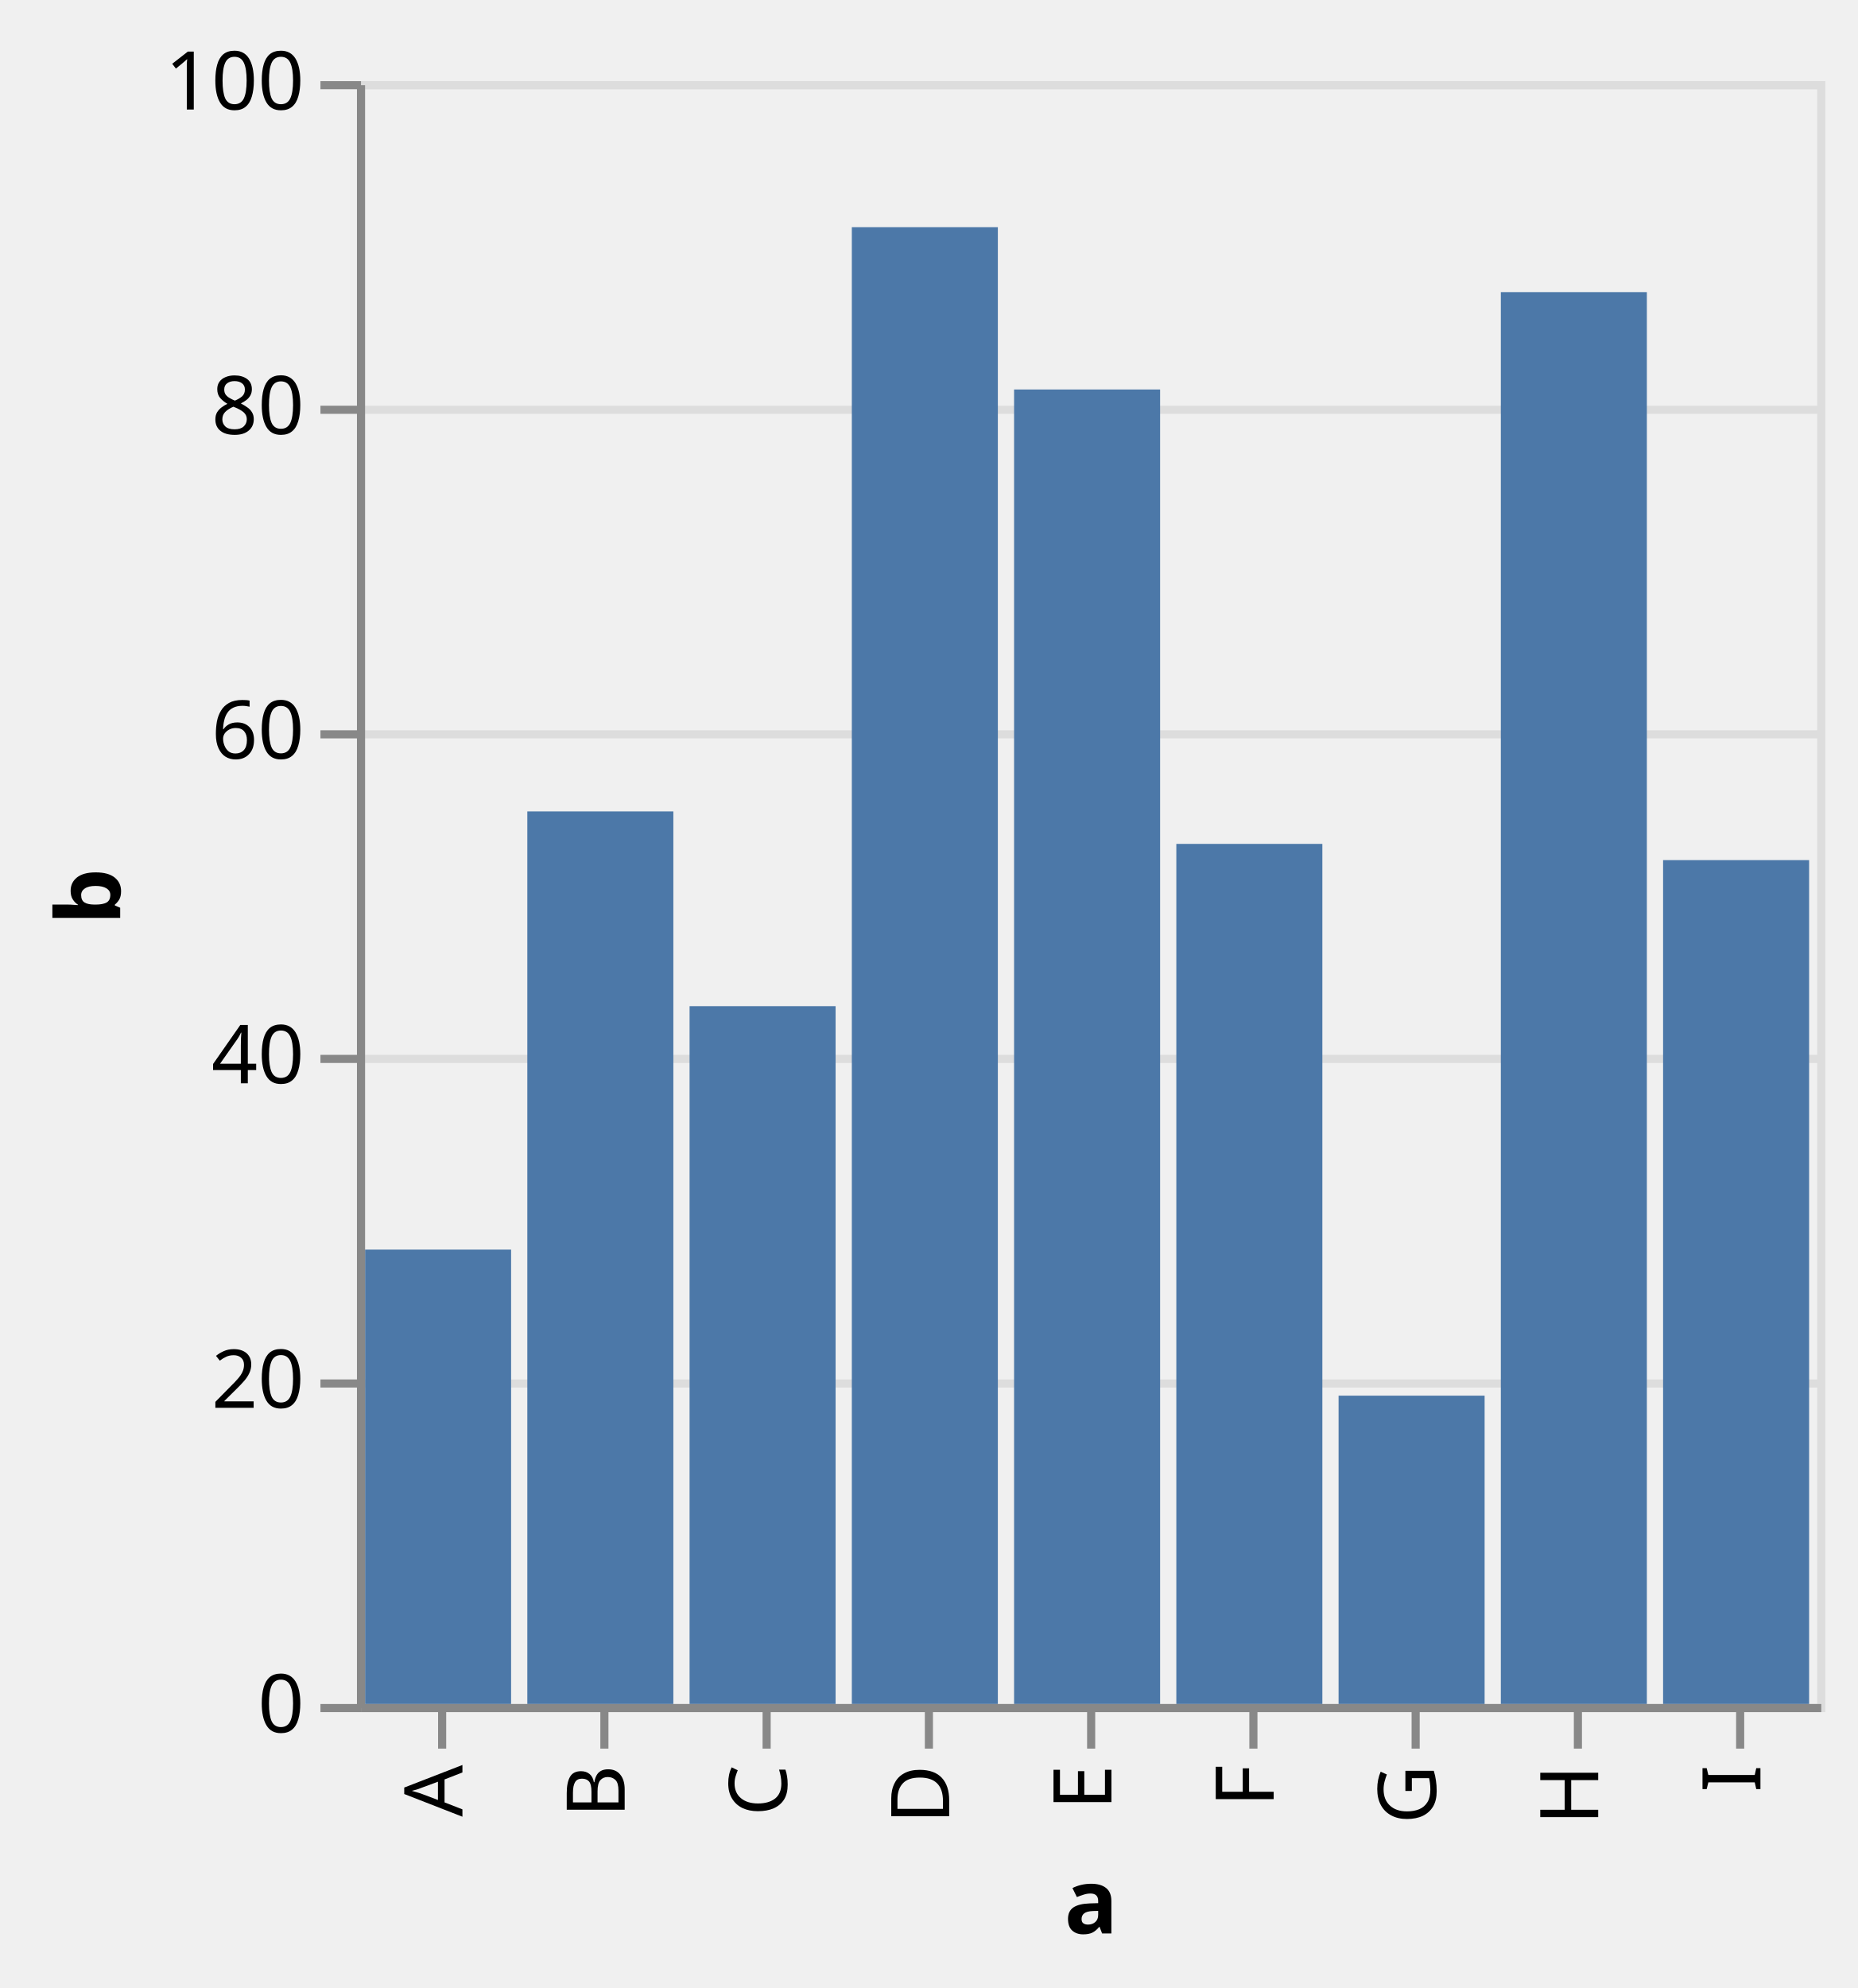
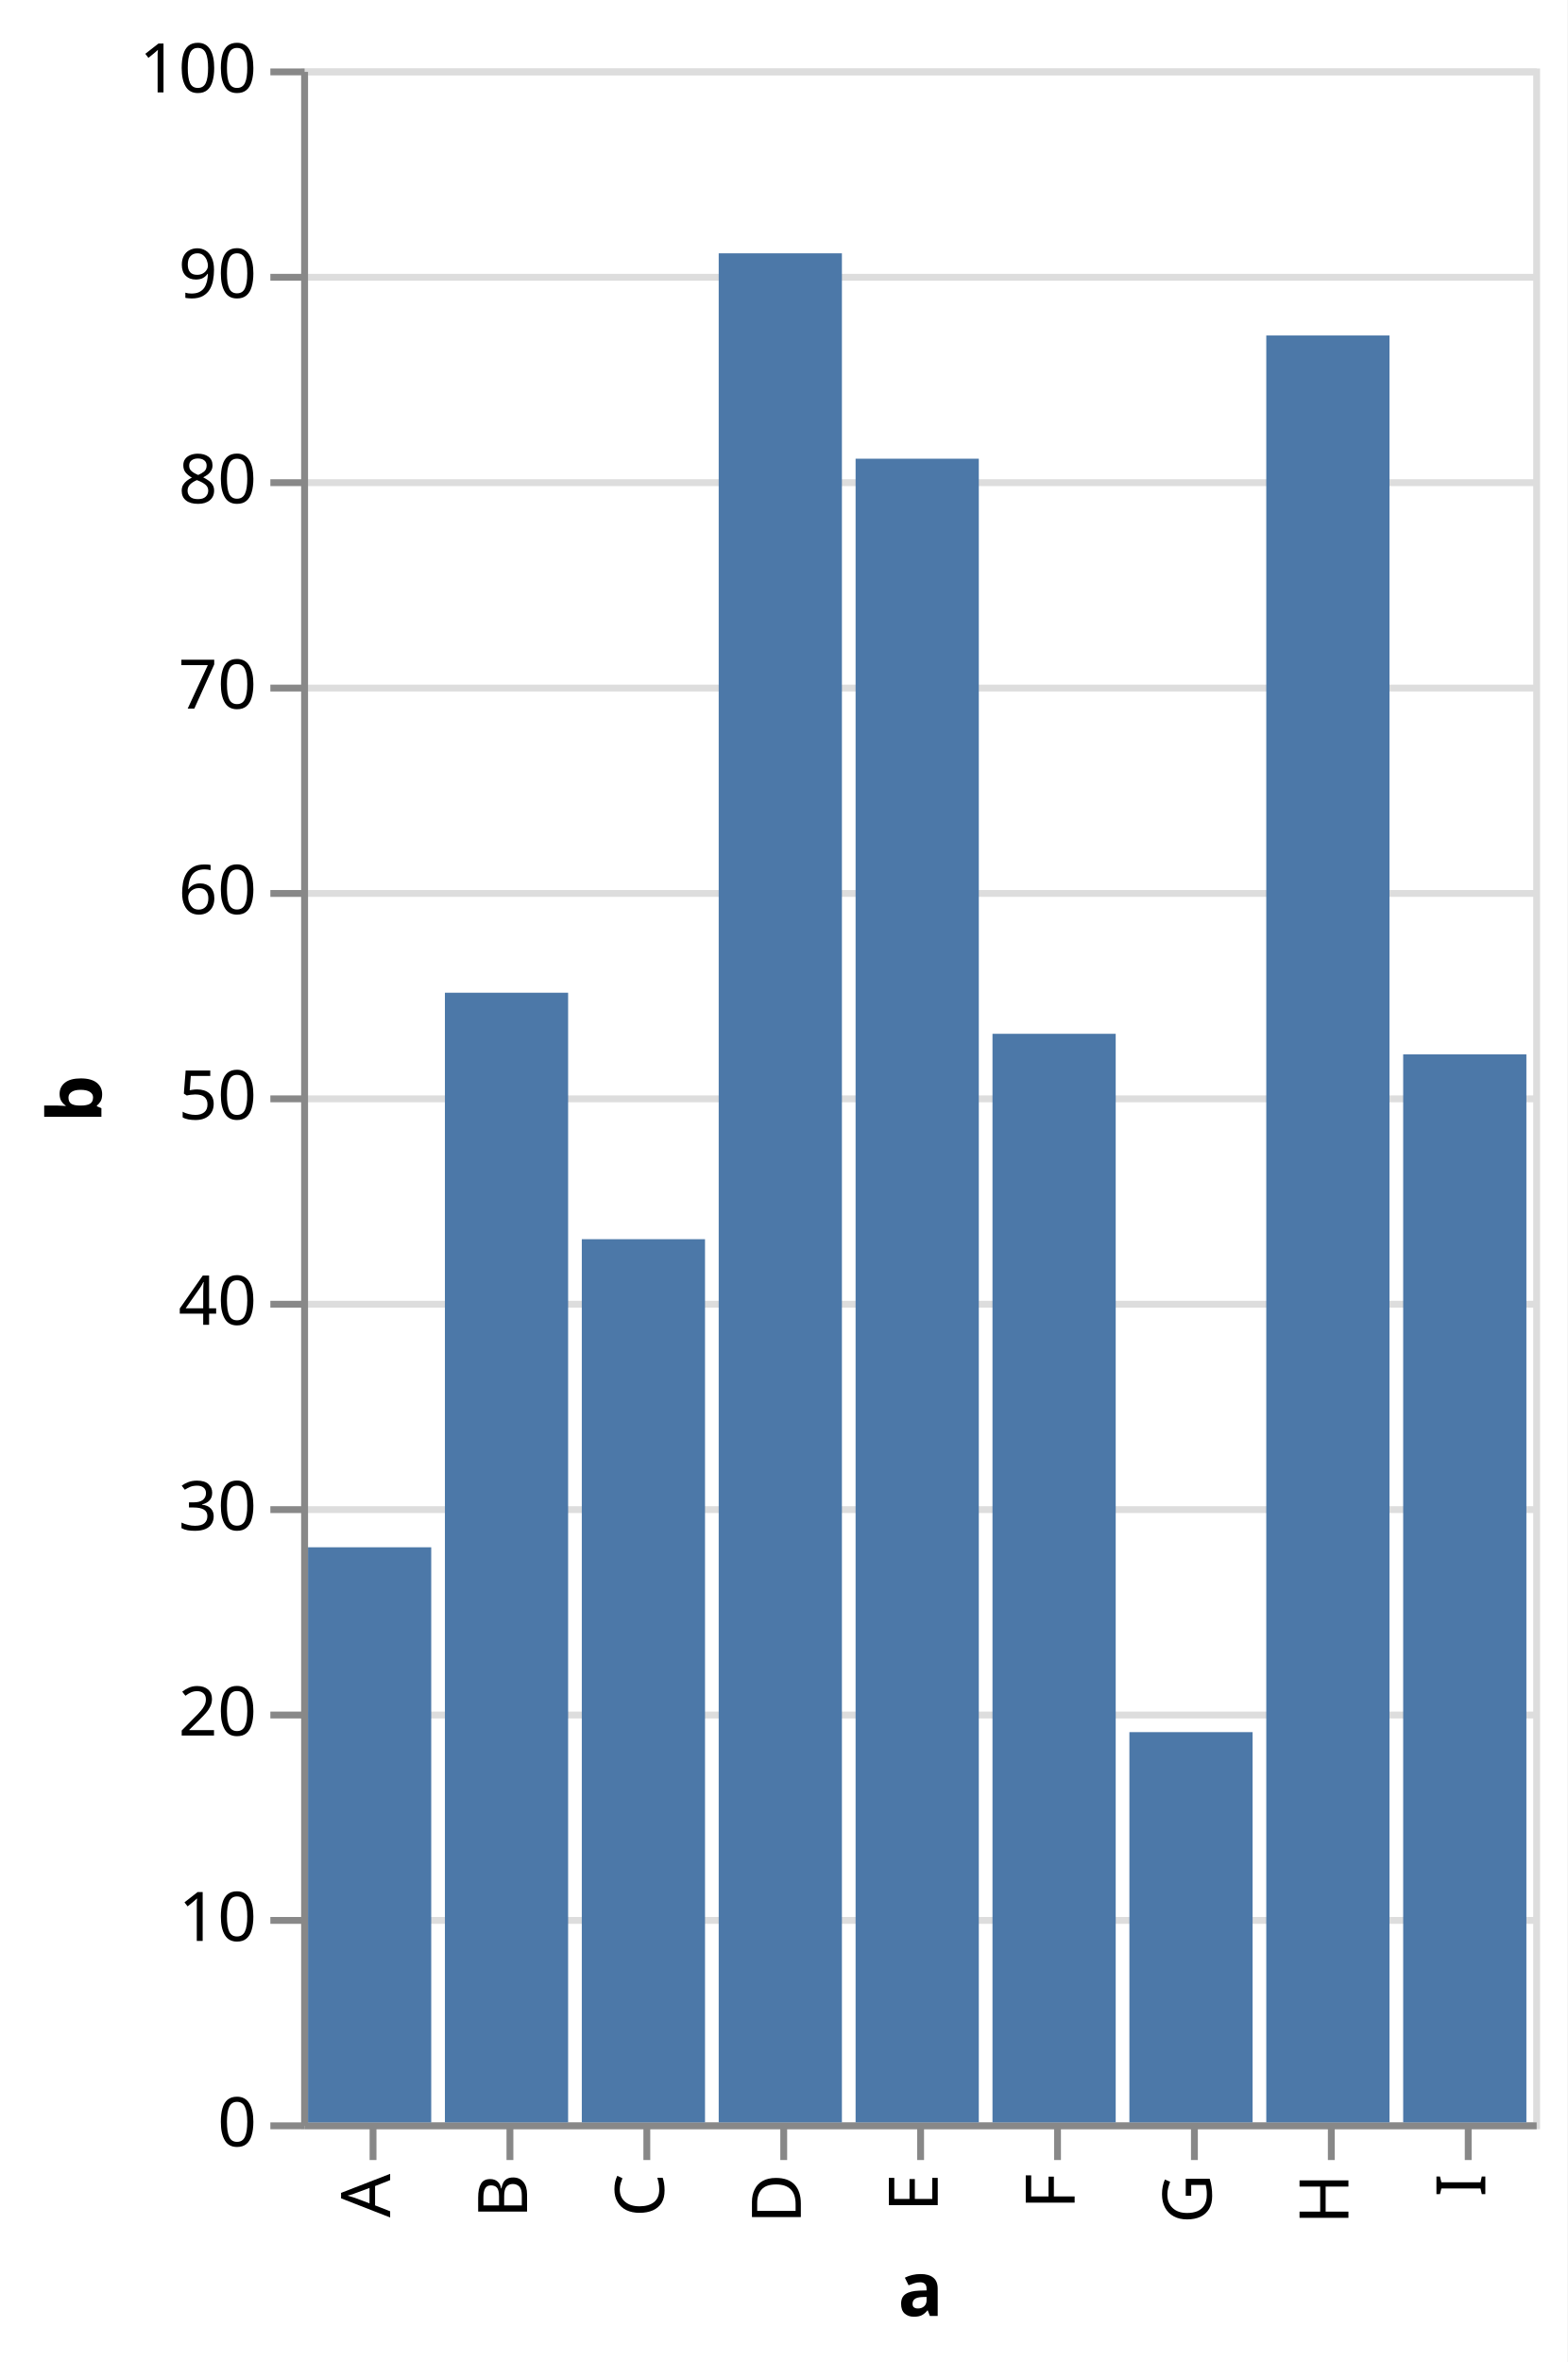
- <svg xmlns="http://www.w3.org/2000/svg" class="marks" width="229" height="245" viewBox="0 0 229 245" version="1.1">
+ <svg xmlns="http://www.w3.org/2000/svg" class="marks" width="229" height="345" viewBox="0 0 229 345" version="1.1">
+   <rect width="229" height="345" style="fill: white;" />
  <g transform="translate(44,10)">
    <g class="mark-group role-frame root">
      <g transform="translate(0,0)">
-         <path class="background" d="M0.5,0.5h180v200h-180Z" style="fill: none; stroke: #ddd;" />
+         <path class="background" d="M0.5,0.5h180v300h-180Z" style="fill: none; stroke: #ddd;" />
        <g>
          <g class="mark-group role-axis">
            <g transform="translate(0.5,0.5)">
              <path class="background" d="M0,0h0v0h0Z" style="pointer-events: none; fill: none;" />
              <g>
                <g class="mark-rule role-axis-grid" style="pointer-events: none;">
-                   <line transform="translate(0,200)" x2="180" y2="0" style="fill: none; stroke: #ddd; stroke-width: 1; opacity: 1;" />
-                   <line transform="translate(0,160)" x2="180" y2="0" style="fill: none; stroke: #ddd; stroke-width: 1; opacity: 1;" />
+                   <line transform="translate(0,300)" x2="180" y2="0" style="fill: none; stroke: #ddd; stroke-width: 1; opacity: 1;" />
+                   <line transform="translate(0,270)" x2="180" y2="0" style="fill: none; stroke: #ddd; stroke-width: 1; opacity: 1;" />
+                   <line transform="translate(0,240)" x2="180" y2="0" style="fill: none; stroke: #ddd; stroke-width: 1; opacity: 1;" />
+                   <line transform="translate(0,210)" x2="180" y2="0" style="fill: none; stroke: #ddd; stroke-width: 1; opacity: 1;" />
+                   <line transform="translate(0,180)" x2="180" y2="0" style="fill: none; stroke: #ddd; stroke-width: 1; opacity: 1;" />
+                   <line transform="translate(0,150)" x2="180" y2="0" style="fill: none; stroke: #ddd; stroke-width: 1; opacity: 1;" />
                  <line transform="translate(0,120)" x2="180" y2="0" style="fill: none; stroke: #ddd; stroke-width: 1; opacity: 1;" />
-                   <line transform="translate(0,80)" x2="180" y2="0" style="fill: none; stroke: #ddd; stroke-width: 1; opacity: 1;" />
-                   <line transform="translate(0,40)" x2="180" y2="0" style="fill: none; stroke: #ddd; stroke-width: 1; opacity: 1;" />
+                   <line transform="translate(0,90)" x2="180" y2="0" style="fill: none; stroke: #ddd; stroke-width: 1; opacity: 1;" />
+                   <line transform="translate(0,60)" x2="180" y2="0" style="fill: none; stroke: #ddd; stroke-width: 1; opacity: 1;" />
+                   <line transform="translate(0,30)" x2="180" y2="0" style="fill: none; stroke: #ddd; stroke-width: 1; opacity: 1;" />
                  <line transform="translate(0,0)" x2="180" y2="0" style="fill: none; stroke: #ddd; stroke-width: 1; opacity: 1;" />
                </g>
              </g>
              <path class="foreground" d="" style="pointer-events: none; display: none; fill: none;" />
            </g>
          </g>
-           <g class="mark-rect role-mark marks">
-             <path d="M1,144h18v56h-18Z" style="fill: #4c78a8;" />
-             <path d="M21,90h18v110h-18Z" style="fill: #4c78a8;" />
-             <path d="M41,114h18v86h-18Z" style="fill: #4c78a8;" />
-             <path d="M61,18h18v182h-18Z" style="fill: #4c78a8;" />
-             <path d="M81,38h18v162h-18Z" style="fill: #4c78a8;" />
-             <path d="M101,94h18v106h-18Z" style="fill: #4c78a8;" />
-             <path d="M121,162h18v38h-18Z" style="fill: #4c78a8;" />
-             <path d="M141,26h18v174h-18Z" style="fill: #4c78a8;" />
-             <path d="M161,96h18v104h-18Z" style="fill: #4c78a8;" />
-           </g>
          <g class="mark-group role-axis">
-             <g transform="translate(0.5,200.5)">
+             <g transform="translate(0.5,300.5)">
              <path class="background" d="M0,0h0v0h0Z" style="pointer-events: none; fill: none;" />
              <g>
                <g class="mark-rule role-axis-tick" style="pointer-events: none;">
                  <line transform="translate(10,0)" x2="0" y2="5" style="fill: none; stroke: #888; stroke-width: 1; opacity: 1;" />
                  <line transform="translate(30,0)" x2="0" y2="5" style="fill: none; stroke: #888; stroke-width: 1; opacity: 1;" />
                  <line transform="translate(50,0)" x2="0" y2="5" style="fill: none; stroke: #888; stroke-width: 1; opacity: 1;" />
                  <line transform="translate(70,0)" x2="0" y2="5" style="fill: none; stroke: #888; stroke-width: 1; opacity: 1;" />
                  <line transform="translate(90,0)" x2="0" y2="5" style="fill: none; stroke: #888; stroke-width: 1; opacity: 1;" />
                  <line transform="translate(110,0)" x2="0" y2="5" style="fill: none; stroke: #888; stroke-width: 1; opacity: 1;" />
                  <line transform="translate(130,0)" x2="0" y2="5" style="fill: none; stroke: #888; stroke-width: 1; opacity: 1;" />
                  <line transform="translate(150,0)" x2="0" y2="5" style="fill: none; stroke: #888; stroke-width: 1; opacity: 1;" />
                  <line transform="translate(170,0)" x2="0" y2="5" style="fill: none; stroke: #888; stroke-width: 1; opacity: 1;" />
                </g>
                <g class="mark-text role-axis-label" style="pointer-events: none;">
                  <text text-anchor="end" transform="translate(9.5,7) rotate(270) translate(0,3)" style="font-family: sans-serif; font-size: 10px; fill: #000; opacity: 1;">A</text>
                  <text text-anchor="end" transform="translate(29.5,7) rotate(270) translate(0,3)" style="font-family: sans-serif; font-size: 10px; fill: #000; opacity: 1;">B</text>
                  <text text-anchor="end" transform="translate(49.5,7) rotate(270) translate(0,3)" style="font-family: sans-serif; font-size: 10px; fill: #000; opacity: 1;">C</text>
                  <text text-anchor="end" transform="translate(69.5,7) rotate(270) translate(0,3)" style="font-family: sans-serif; font-size: 10px; fill: #000; opacity: 1;">D</text>
                  <text text-anchor="end" transform="translate(89.5,7) rotate(270) translate(0,3)" style="font-family: sans-serif; font-size: 10px; fill: #000; opacity: 1;">E</text>
                  <text text-anchor="end" transform="translate(109.5,7) rotate(270) translate(0,3)" style="font-family: sans-serif; font-size: 10px; fill: #000; opacity: 1;">F</text>
                  <text text-anchor="end" transform="translate(129.5,7) rotate(270) translate(0,3)" style="font-family: sans-serif; font-size: 10px; fill: #000; opacity: 1;">G</text>
                  <text text-anchor="end" transform="translate(149.5,7) rotate(270) translate(0,3)" style="font-family: sans-serif; font-size: 10px; fill: #000; opacity: 1;">H</text>
                  <text text-anchor="end" transform="translate(169.5,7) rotate(270) translate(0,3)" style="font-family: sans-serif; font-size: 10px; fill: #000; opacity: 1;">I</text>
                </g>
                <g class="mark-rule role-axis-domain" style="pointer-events: none;">
                  <line transform="translate(0,0)" x2="180" y2="0" style="fill: none; stroke: #888; stroke-width: 1; opacity: 1;" />
                </g>
                <g class="mark-text role-axis-title" style="pointer-events: none;">
                  <text text-anchor="middle" transform="translate(90,27.77832)" style="font-family: sans-serif; font-size: 11px; font-weight: bold; fill: #000; opacity: 1;">a</text>
                </g>
              </g>
              <path class="foreground" d="" style="pointer-events: none; display: none; fill: none;" />
            </g>
          </g>
          <g class="mark-group role-axis">
            <g transform="translate(0.5,0.5)">
              <path class="background" d="M0,0h0v0h0Z" style="pointer-events: none; fill: none;" />
              <g>
                <g class="mark-rule role-axis-tick" style="pointer-events: none;">
-                   <line transform="translate(0,200)" x2="-5" y2="0" style="fill: none; stroke: #888; stroke-width: 1; opacity: 1;" />
-                   <line transform="translate(0,160)" x2="-5" y2="0" style="fill: none; stroke: #888; stroke-width: 1; opacity: 1;" />
+                   <line transform="translate(0,300)" x2="-5" y2="0" style="fill: none; stroke: #888; stroke-width: 1; opacity: 1;" />
+                   <line transform="translate(0,270)" x2="-5" y2="0" style="fill: none; stroke: #888; stroke-width: 1; opacity: 1;" />
+                   <line transform="translate(0,240)" x2="-5" y2="0" style="fill: none; stroke: #888; stroke-width: 1; opacity: 1;" />
+                   <line transform="translate(0,210)" x2="-5" y2="0" style="fill: none; stroke: #888; stroke-width: 1; opacity: 1;" />
+                   <line transform="translate(0,180)" x2="-5" y2="0" style="fill: none; stroke: #888; stroke-width: 1; opacity: 1;" />
+                   <line transform="translate(0,150)" x2="-5" y2="0" style="fill: none; stroke: #888; stroke-width: 1; opacity: 1;" />
                  <line transform="translate(0,120)" x2="-5" y2="0" style="fill: none; stroke: #888; stroke-width: 1; opacity: 1;" />
-                   <line transform="translate(0,80)" x2="-5" y2="0" style="fill: none; stroke: #888; stroke-width: 1; opacity: 1;" />
-                   <line transform="translate(0,40)" x2="-5" y2="0" style="fill: none; stroke: #888; stroke-width: 1; opacity: 1;" />
+                   <line transform="translate(0,90)" x2="-5" y2="0" style="fill: none; stroke: #888; stroke-width: 1; opacity: 1;" />
+                   <line transform="translate(0,60)" x2="-5" y2="0" style="fill: none; stroke: #888; stroke-width: 1; opacity: 1;" />
+                   <line transform="translate(0,30)" x2="-5" y2="0" style="fill: none; stroke: #888; stroke-width: 1; opacity: 1;" />
                  <line transform="translate(0,0)" x2="-5" y2="0" style="fill: none; stroke: #888; stroke-width: 1; opacity: 1;" />
                </g>
                <g class="mark-text role-axis-label" style="pointer-events: none;">
-                   <text text-anchor="end" transform="translate(-7,203)" style="font-family: sans-serif; font-size: 10px; fill: #000; opacity: 1;">0</text>
-                   <text text-anchor="end" transform="translate(-7,163)" style="font-family: sans-serif; font-size: 10px; fill: #000; opacity: 1;">20</text>
-                   <text text-anchor="end" transform="translate(-7,123)" style="font-family: sans-serif; font-size: 10px; fill: #000; opacity: 1;">40</text>
-                   <text text-anchor="end" transform="translate(-7,83)" style="font-family: sans-serif; font-size: 10px; fill: #000; opacity: 1;">60</text>
-                   <text text-anchor="end" transform="translate(-7,43)" style="font-family: sans-serif; font-size: 10px; fill: #000; opacity: 1;">80</text>
+                   <text text-anchor="end" transform="translate(-7,303)" style="font-family: sans-serif; font-size: 10px; fill: #000; opacity: 1;">0</text>
+                   <text text-anchor="end" transform="translate(-7,273)" style="font-family: sans-serif; font-size: 10px; fill: #000; opacity: 1;">10</text>
+                   <text text-anchor="end" transform="translate(-7,243)" style="font-family: sans-serif; font-size: 10px; fill: #000; opacity: 1;">20</text>
+                   <text text-anchor="end" transform="translate(-7,213)" style="font-family: sans-serif; font-size: 10px; fill: #000; opacity: 1;">30</text>
+                   <text text-anchor="end" transform="translate(-7,183)" style="font-family: sans-serif; font-size: 10px; fill: #000; opacity: 1;">40</text>
+                   <text text-anchor="end" transform="translate(-7,153)" style="font-family: sans-serif; font-size: 10px; fill: #000; opacity: 1;">50</text>
+                   <text text-anchor="end" transform="translate(-7,123)" style="font-family: sans-serif; font-size: 10px; fill: #000; opacity: 1;">60</text>
+                   <text text-anchor="end" transform="translate(-7,93)" style="font-family: sans-serif; font-size: 10px; fill: #000; opacity: 1;">70</text>
+                   <text text-anchor="end" transform="translate(-7,63)" style="font-family: sans-serif; font-size: 10px; fill: #000; opacity: 1;">80</text>
+                   <text text-anchor="end" transform="translate(-7,33)" style="font-family: sans-serif; font-size: 10px; fill: #000; opacity: 1;">90</text>
                  <text text-anchor="end" transform="translate(-7,3)" style="font-family: sans-serif; font-size: 10px; fill: #000; opacity: 1;">100</text>
                </g>
                <g class="mark-rule role-axis-domain" style="pointer-events: none;">
-                   <line transform="translate(0,200)" x2="0" y2="-200" style="fill: none; stroke: #888; stroke-width: 1; opacity: 1;" />
+                   <line transform="translate(0,300)" x2="0" y2="-300" style="fill: none; stroke: #888; stroke-width: 1; opacity: 1;" />
                </g>
                <g class="mark-text role-axis-title" style="pointer-events: none;">
-                   <text text-anchor="middle" transform="translate(-27.68457,100) rotate(-90) translate(0,-2)" style="font-family: sans-serif; font-size: 11px; font-weight: bold; fill: #000; opacity: 1;">b</text>
+                   <text text-anchor="middle" transform="translate(-27.68457,150) rotate(-90) translate(0,-2)" style="font-family: sans-serif; font-size: 11px; font-weight: bold; fill: #000; opacity: 1;">b</text>
                </g>
              </g>
              <path class="foreground" d="" style="pointer-events: none; display: none; fill: none;" />
            </g>
+           </g>
+           <g class="mark-rect role-mark marks">
+             <path d="M1,216h18v84h-18Z" style="fill: #4c78a8;" />
+             <path d="M21,135h18v165h-18Z" style="fill: #4c78a8;" />
+             <path d="M41,171h18v129h-18Z" style="fill: #4c78a8;" />
+             <path d="M61,27h18v273h-18Z" style="fill: #4c78a8;" />
+             <path d="M81,57h18v243h-18Z" style="fill: #4c78a8;" />
+             <path d="M101,141h18v159h-18Z" style="fill: #4c78a8;" />
+             <path d="M121,243h18v57h-18Z" style="fill: #4c78a8;" />
+             <path d="M141,39h18v261h-18Z" style="fill: #4c78a8;" />
+             <path d="M161,144h18v156h-18Z" style="fill: #4c78a8;" />
          </g>
        </g>
        <path class="foreground" d="" style="display: none; fill: none;" />
      </g>
    </g>
  </g>
</svg>
